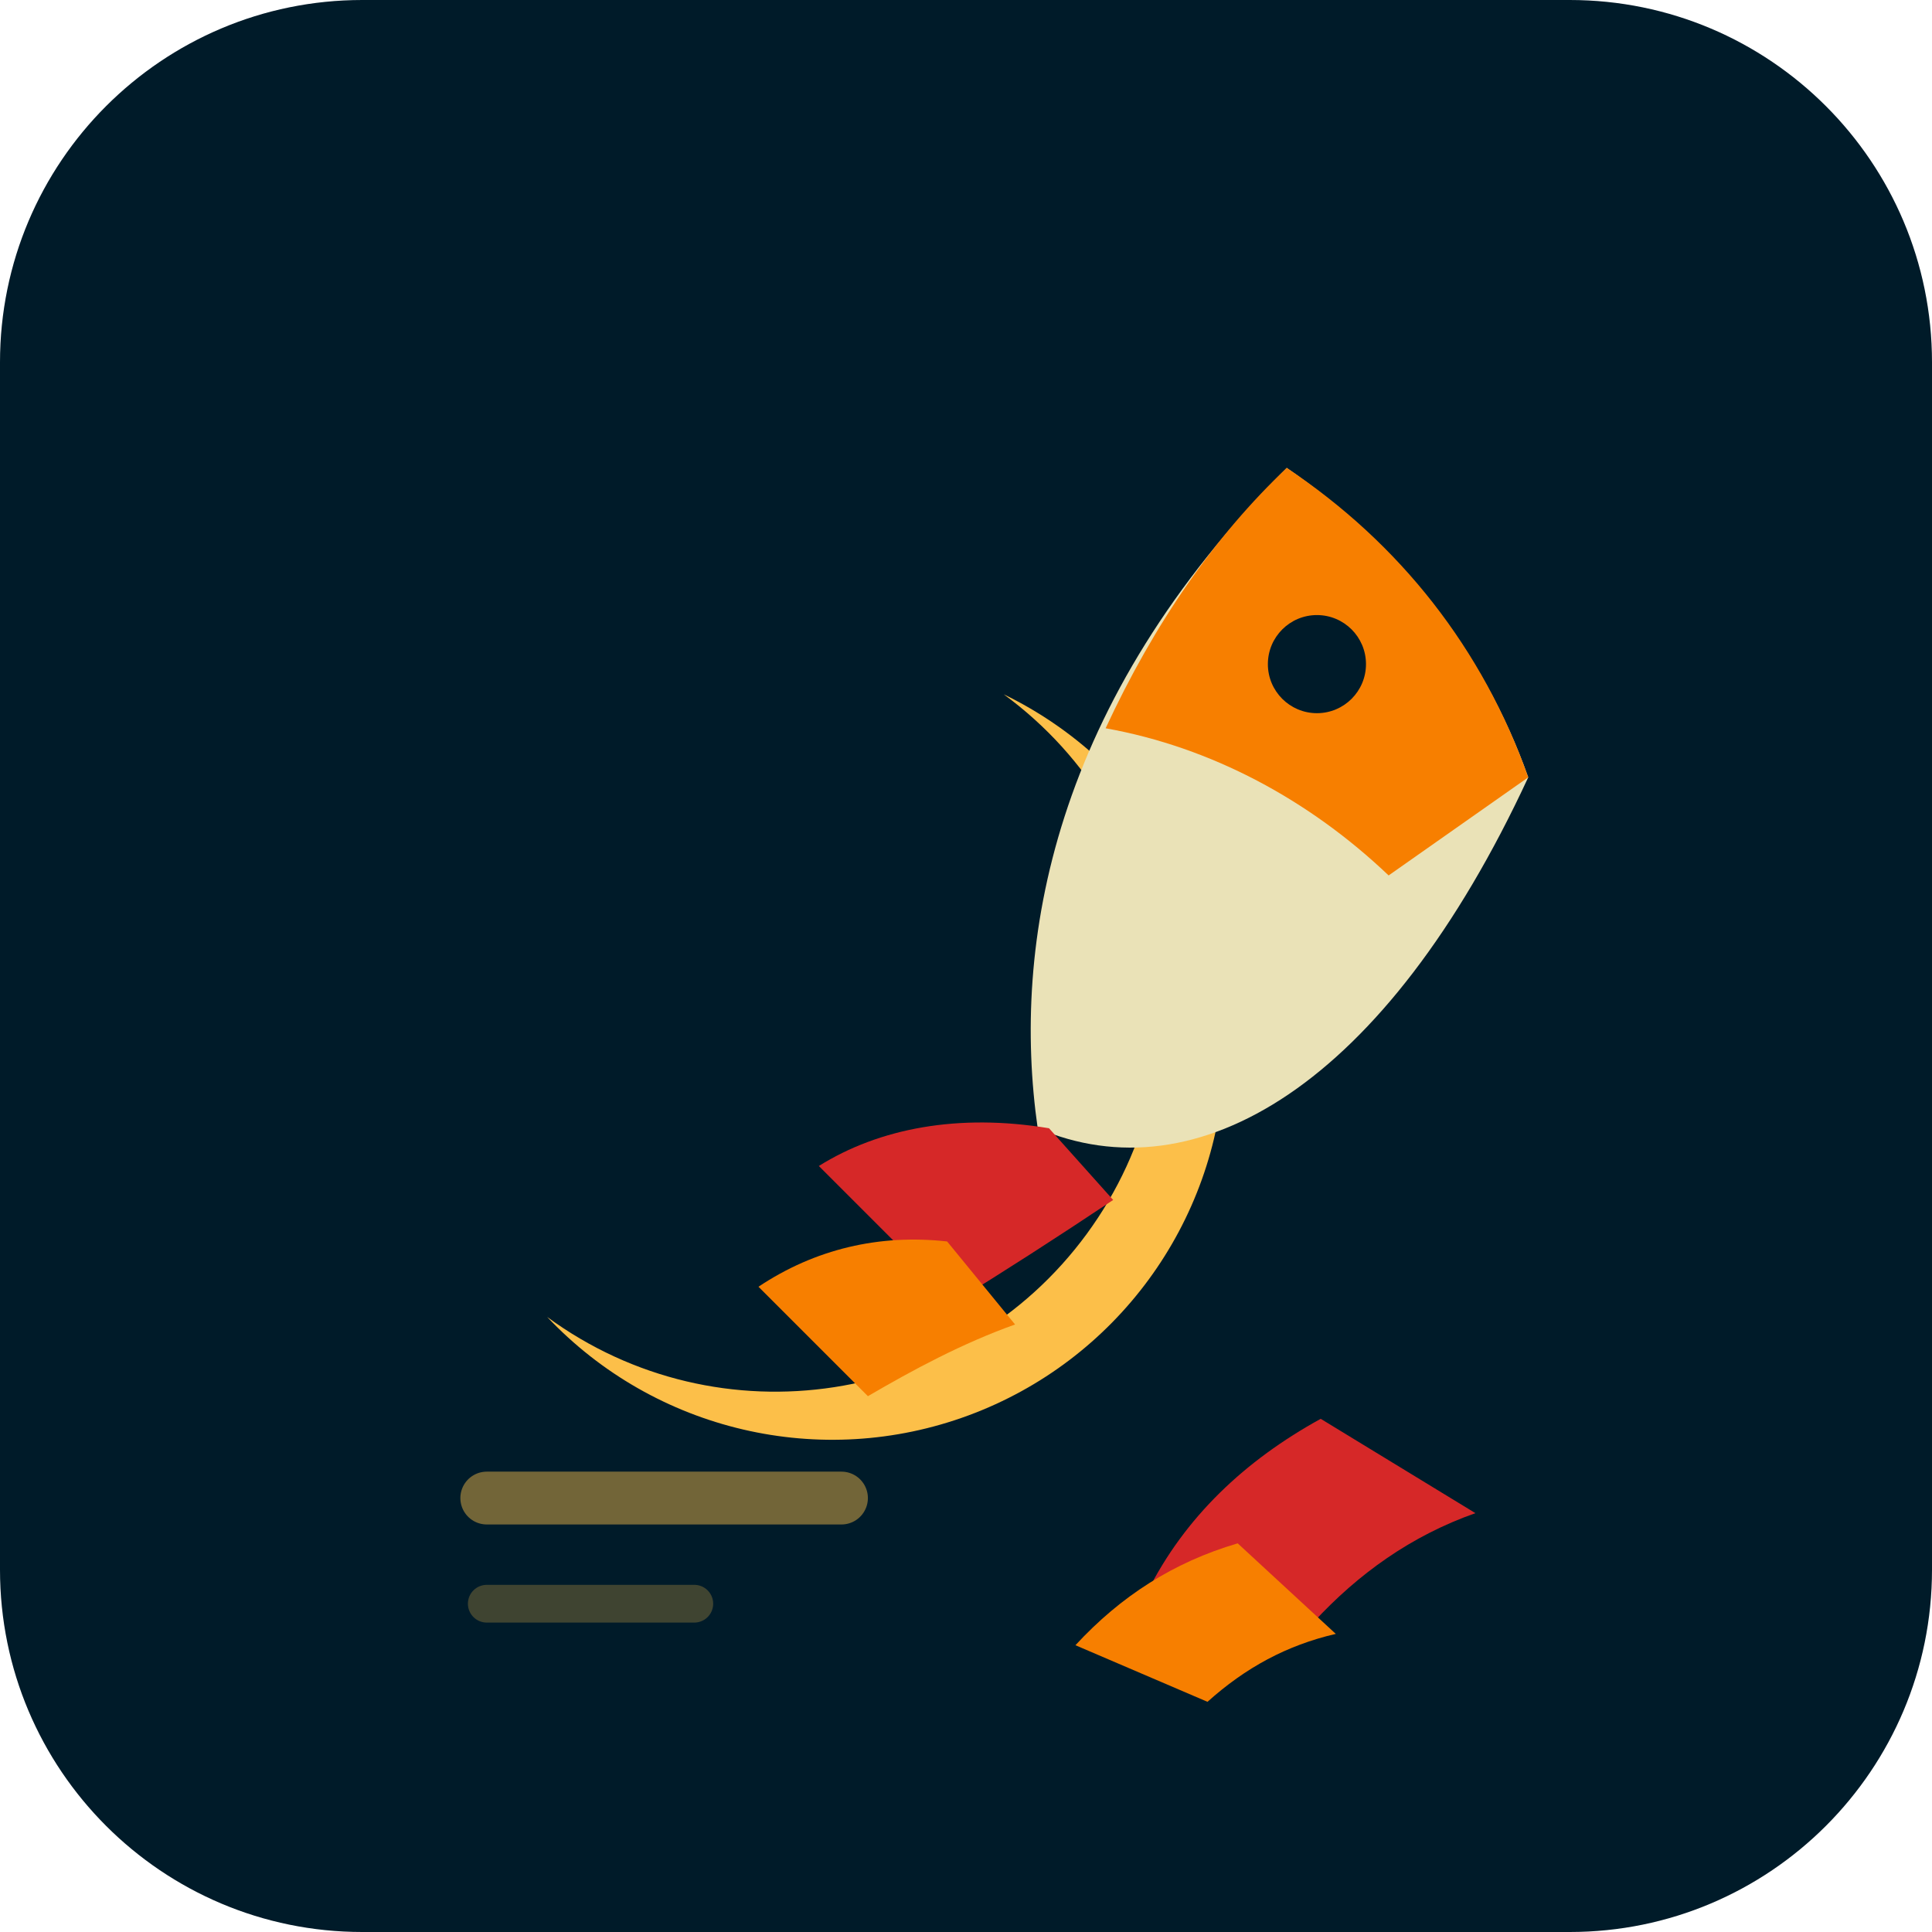
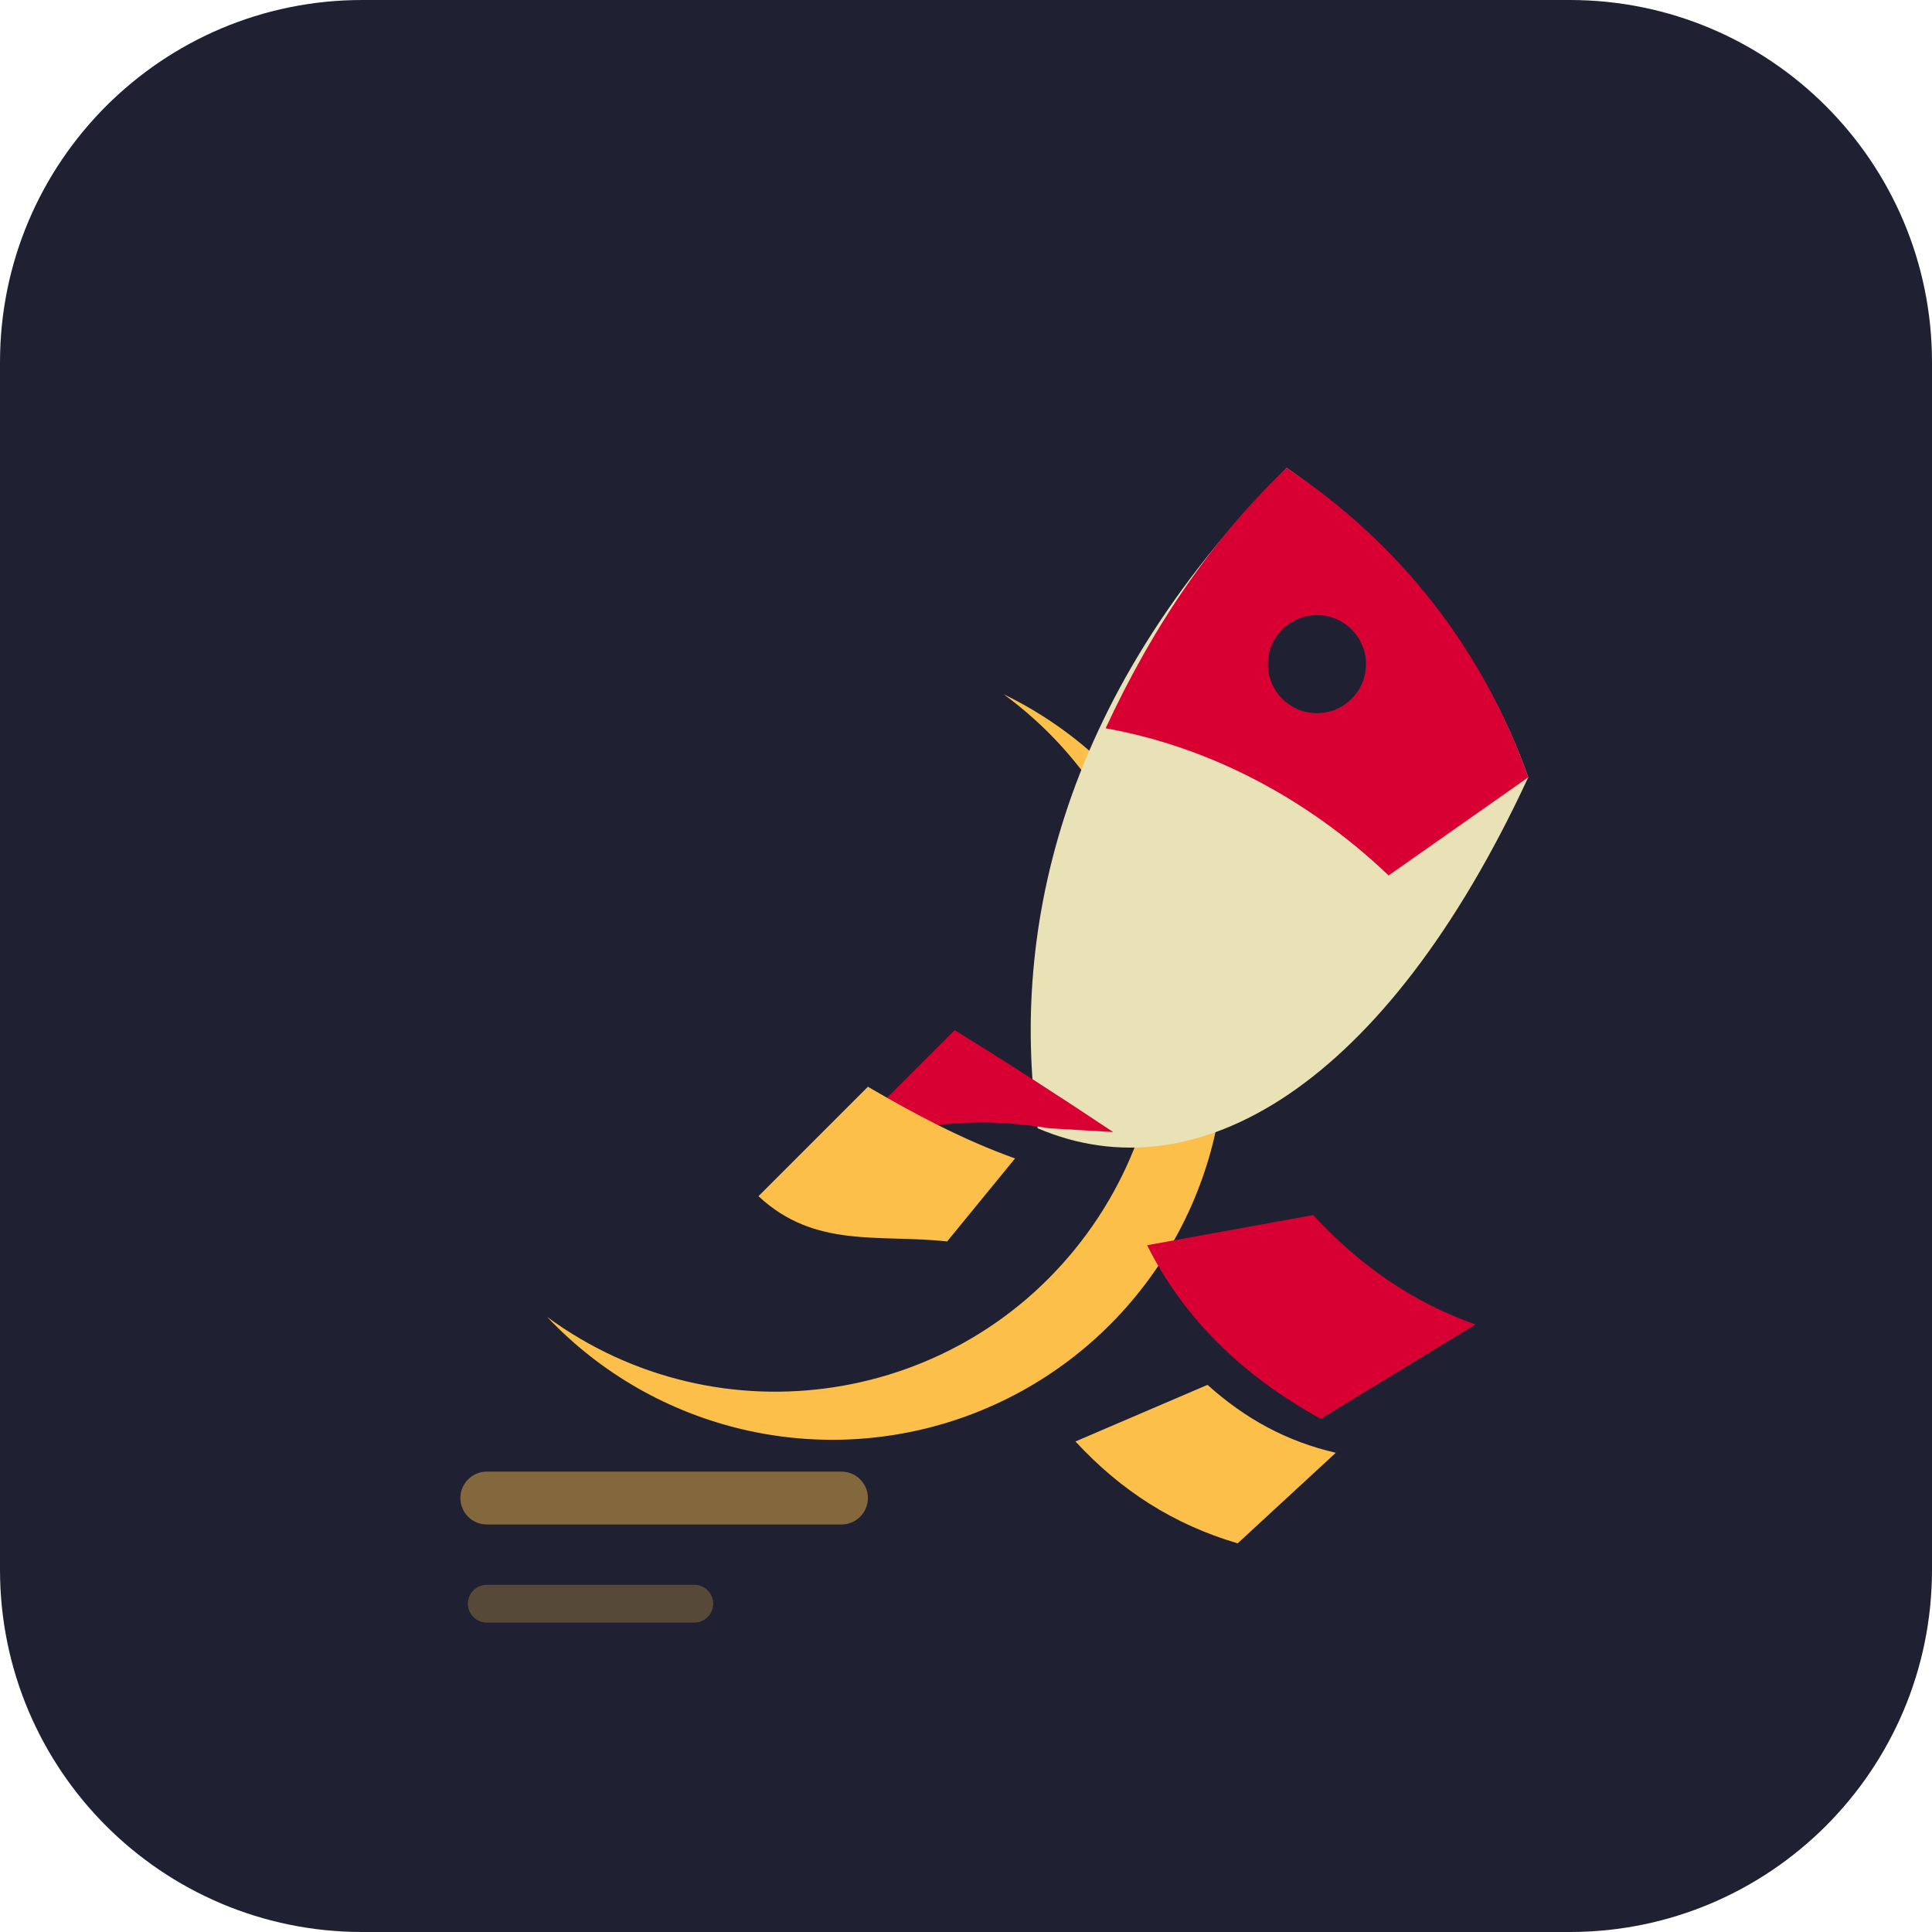
<svg xmlns="http://www.w3.org/2000/svg" viewBox="0 0 512 512" role="img" aria-labelledby="title desc">
-   <rect width="512" height="512" rx="96" fill="#001B29" />
+   <rect width="512" height="512" rx="96" fill="#1F2133" />
  <path d="M145 349a104 104 0 1 0 121-165 91 91 0 1 1-121 165Z" fill="#FCBF49" />
  <path d="M129 397h94" stroke="#FCBF49" stroke-width="14" stroke-linecap="round" opacity=".45" />
  <path d="M129 425h55" stroke="#FCBF49" stroke-width="10" stroke-linecap="round" opacity=".25" />
  <path d="M275 299c-7-49 4-113 66-175 29 20 52 48 64 82-38 82-88 111-130 93Z" fill="#EAE2B7" />
-   <path d="M341 124c30 20 52 48 64 82l-37 26c-21-20-47-34-75-39 13-28 29-51 48-69Z" fill="#F77F00" />
-   <circle cx="349" cy="176" r="13" fill="#001B29" />
-   <path d="M278 299c-24-4-45 0-61 10l36 36c13-8 27-17 42-27Z" fill="#D62828" />
-   <path d="M251 329c-18-2-35 2-50 12l29 29c12-7 25-14 39-19Z" fill="#F77F00" />
-   <path d="M350 376c-20 11-36 26-46 46l44 8c12-13 26-23 43-29Z" fill="#D62828" />
-   <path d="M328 409c-17 5-31 14-43 27l35 15c10-9 21-15 34-18Z" fill="#F77F00" />
+   <path d="M341 124c30 20 52 48 64 82l-37 26c-21-20-47-34-75-39 13-28 29-51 48-69Z" fill="#D80032" />
+   <circle cx="349" cy="176" r="13" fill="#1F2133" />
+   <path d="M278 299c-24-4-45 0-61 10l36-36c13 8 27 17 42 27Z" fill="#D80032" />
+   <path d="M251 329c-18-2-35 2-50-12l29-29c12 7 25 14 39 19Z" fill="#FCBF49" />
+   <path d="M350 376c-20-11-36-26-46-46l44-8c12 13 26 23 43 29Z" fill="#D80032" />
+   <path d="M328 409c-17-5-31-14-43-27l35-15c10 9 21 15 34 18Z" fill="#FCBF49" />
</svg>
